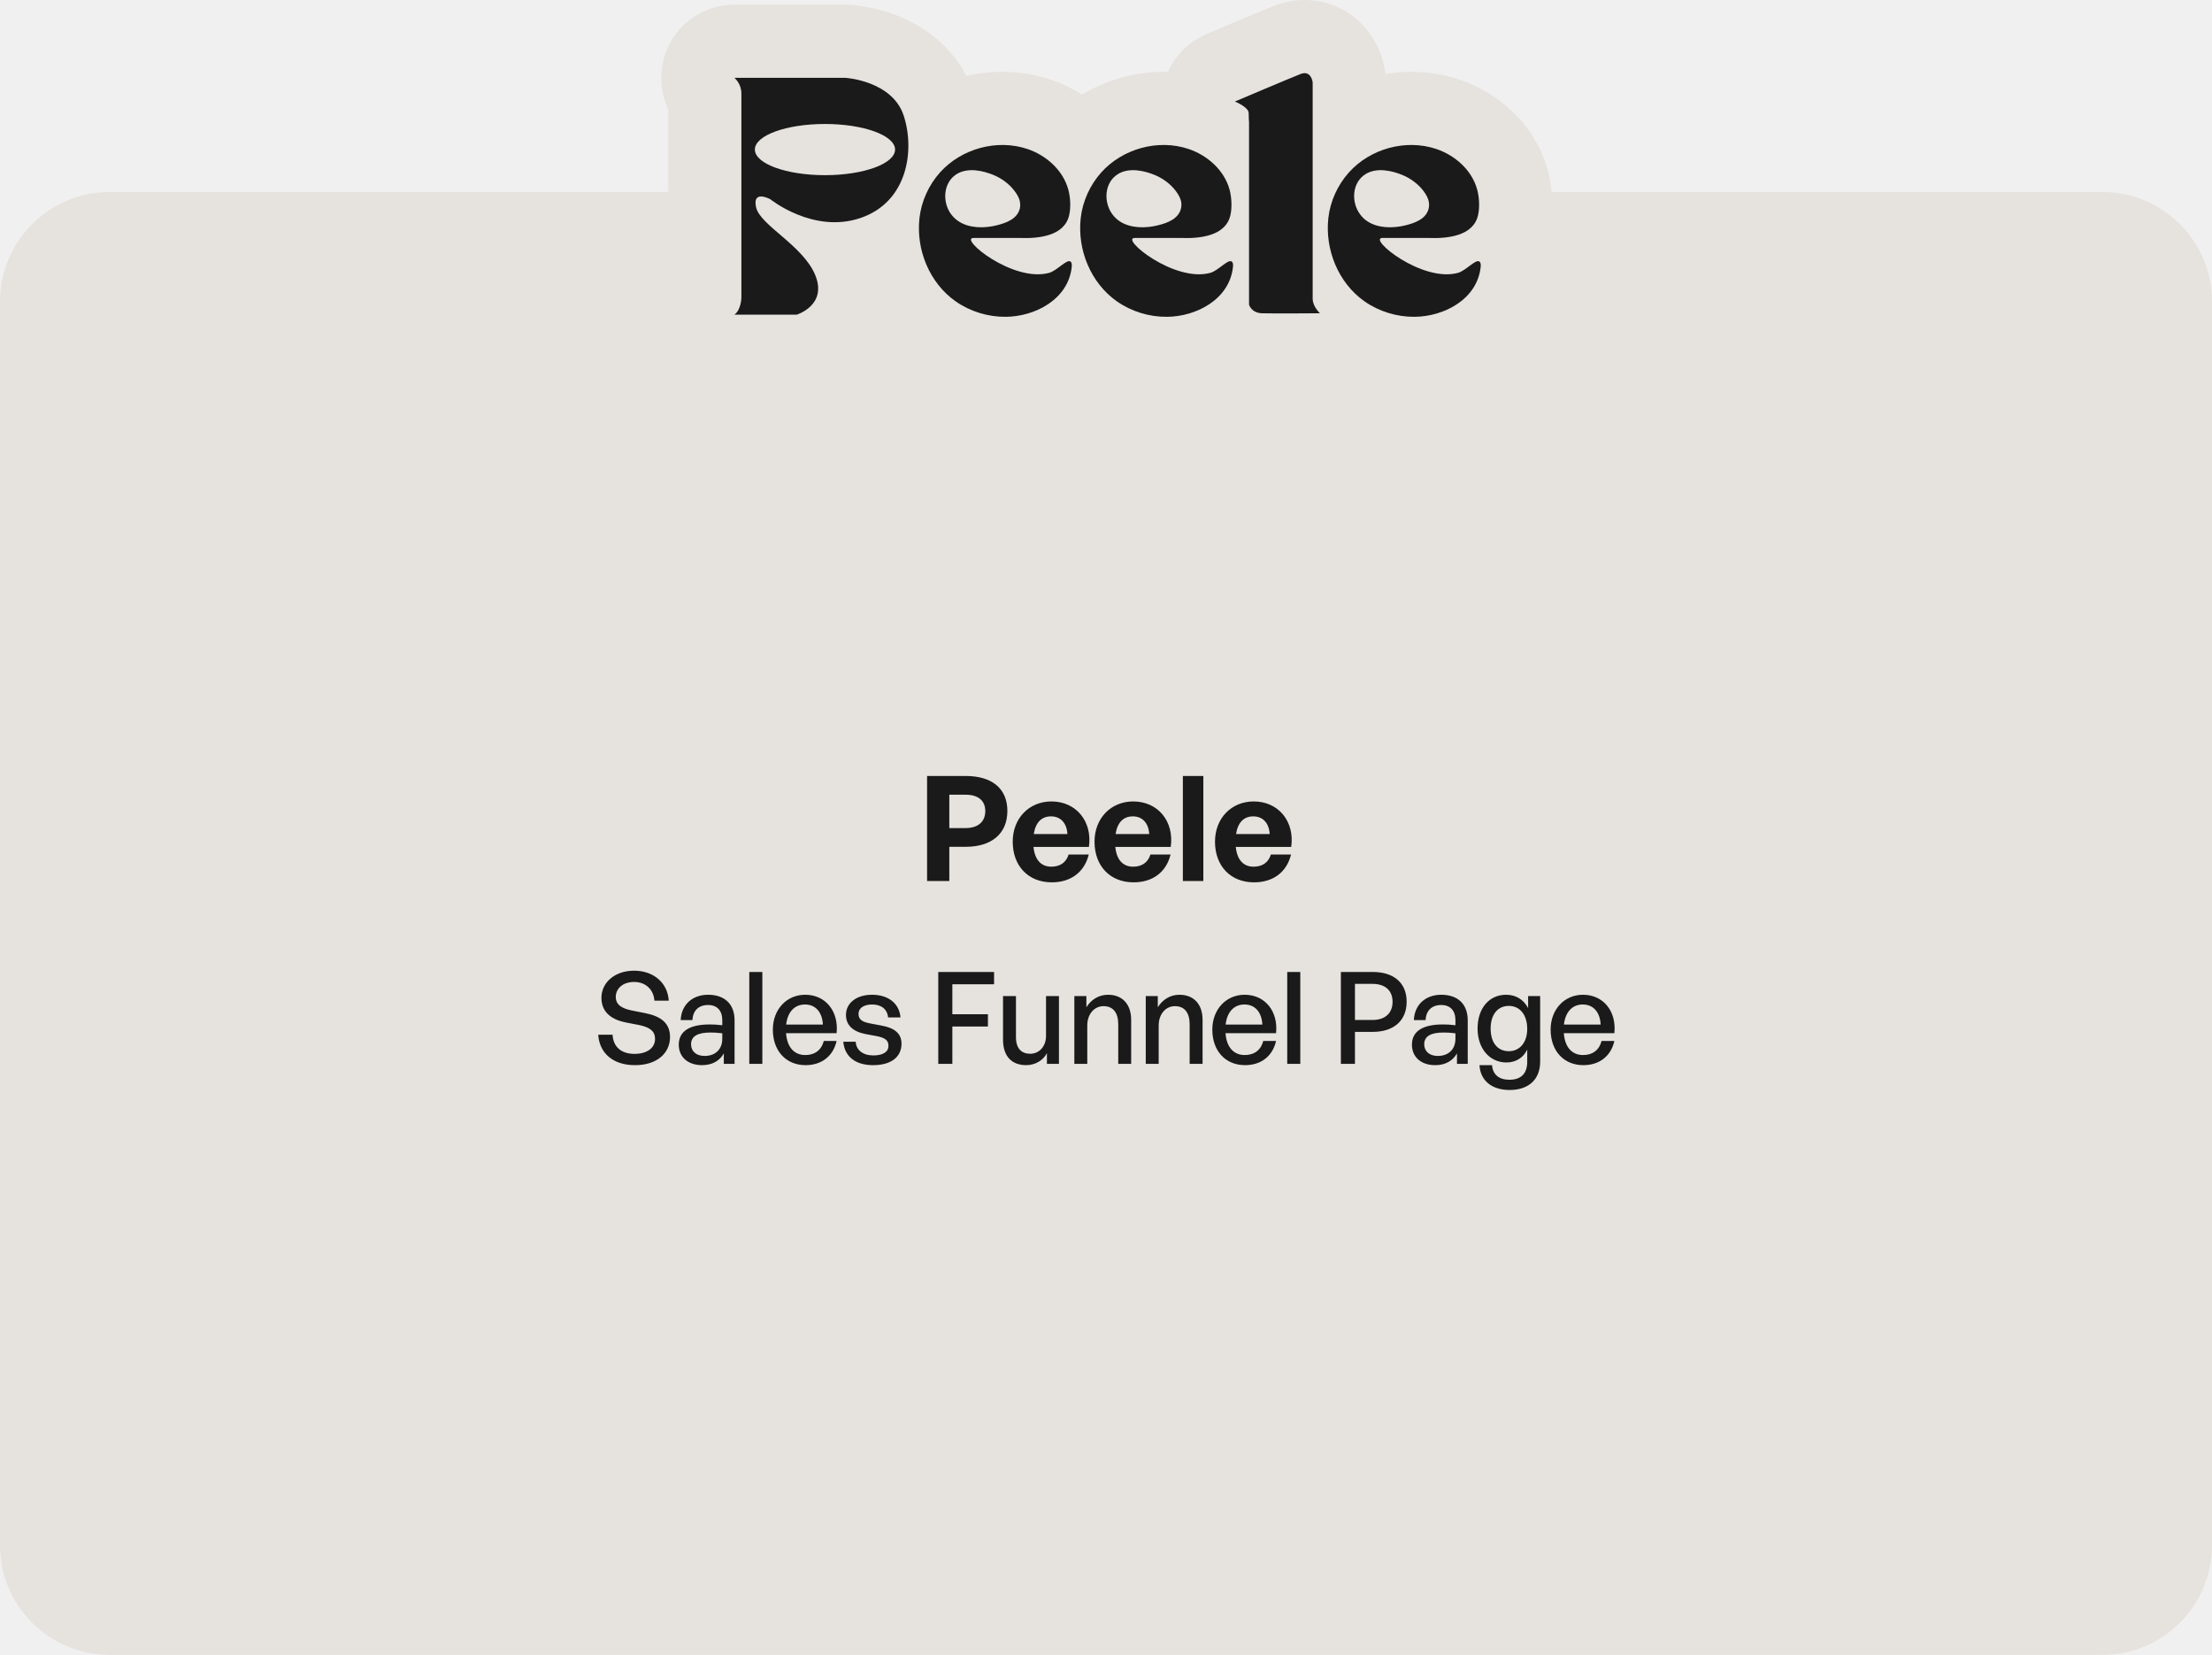
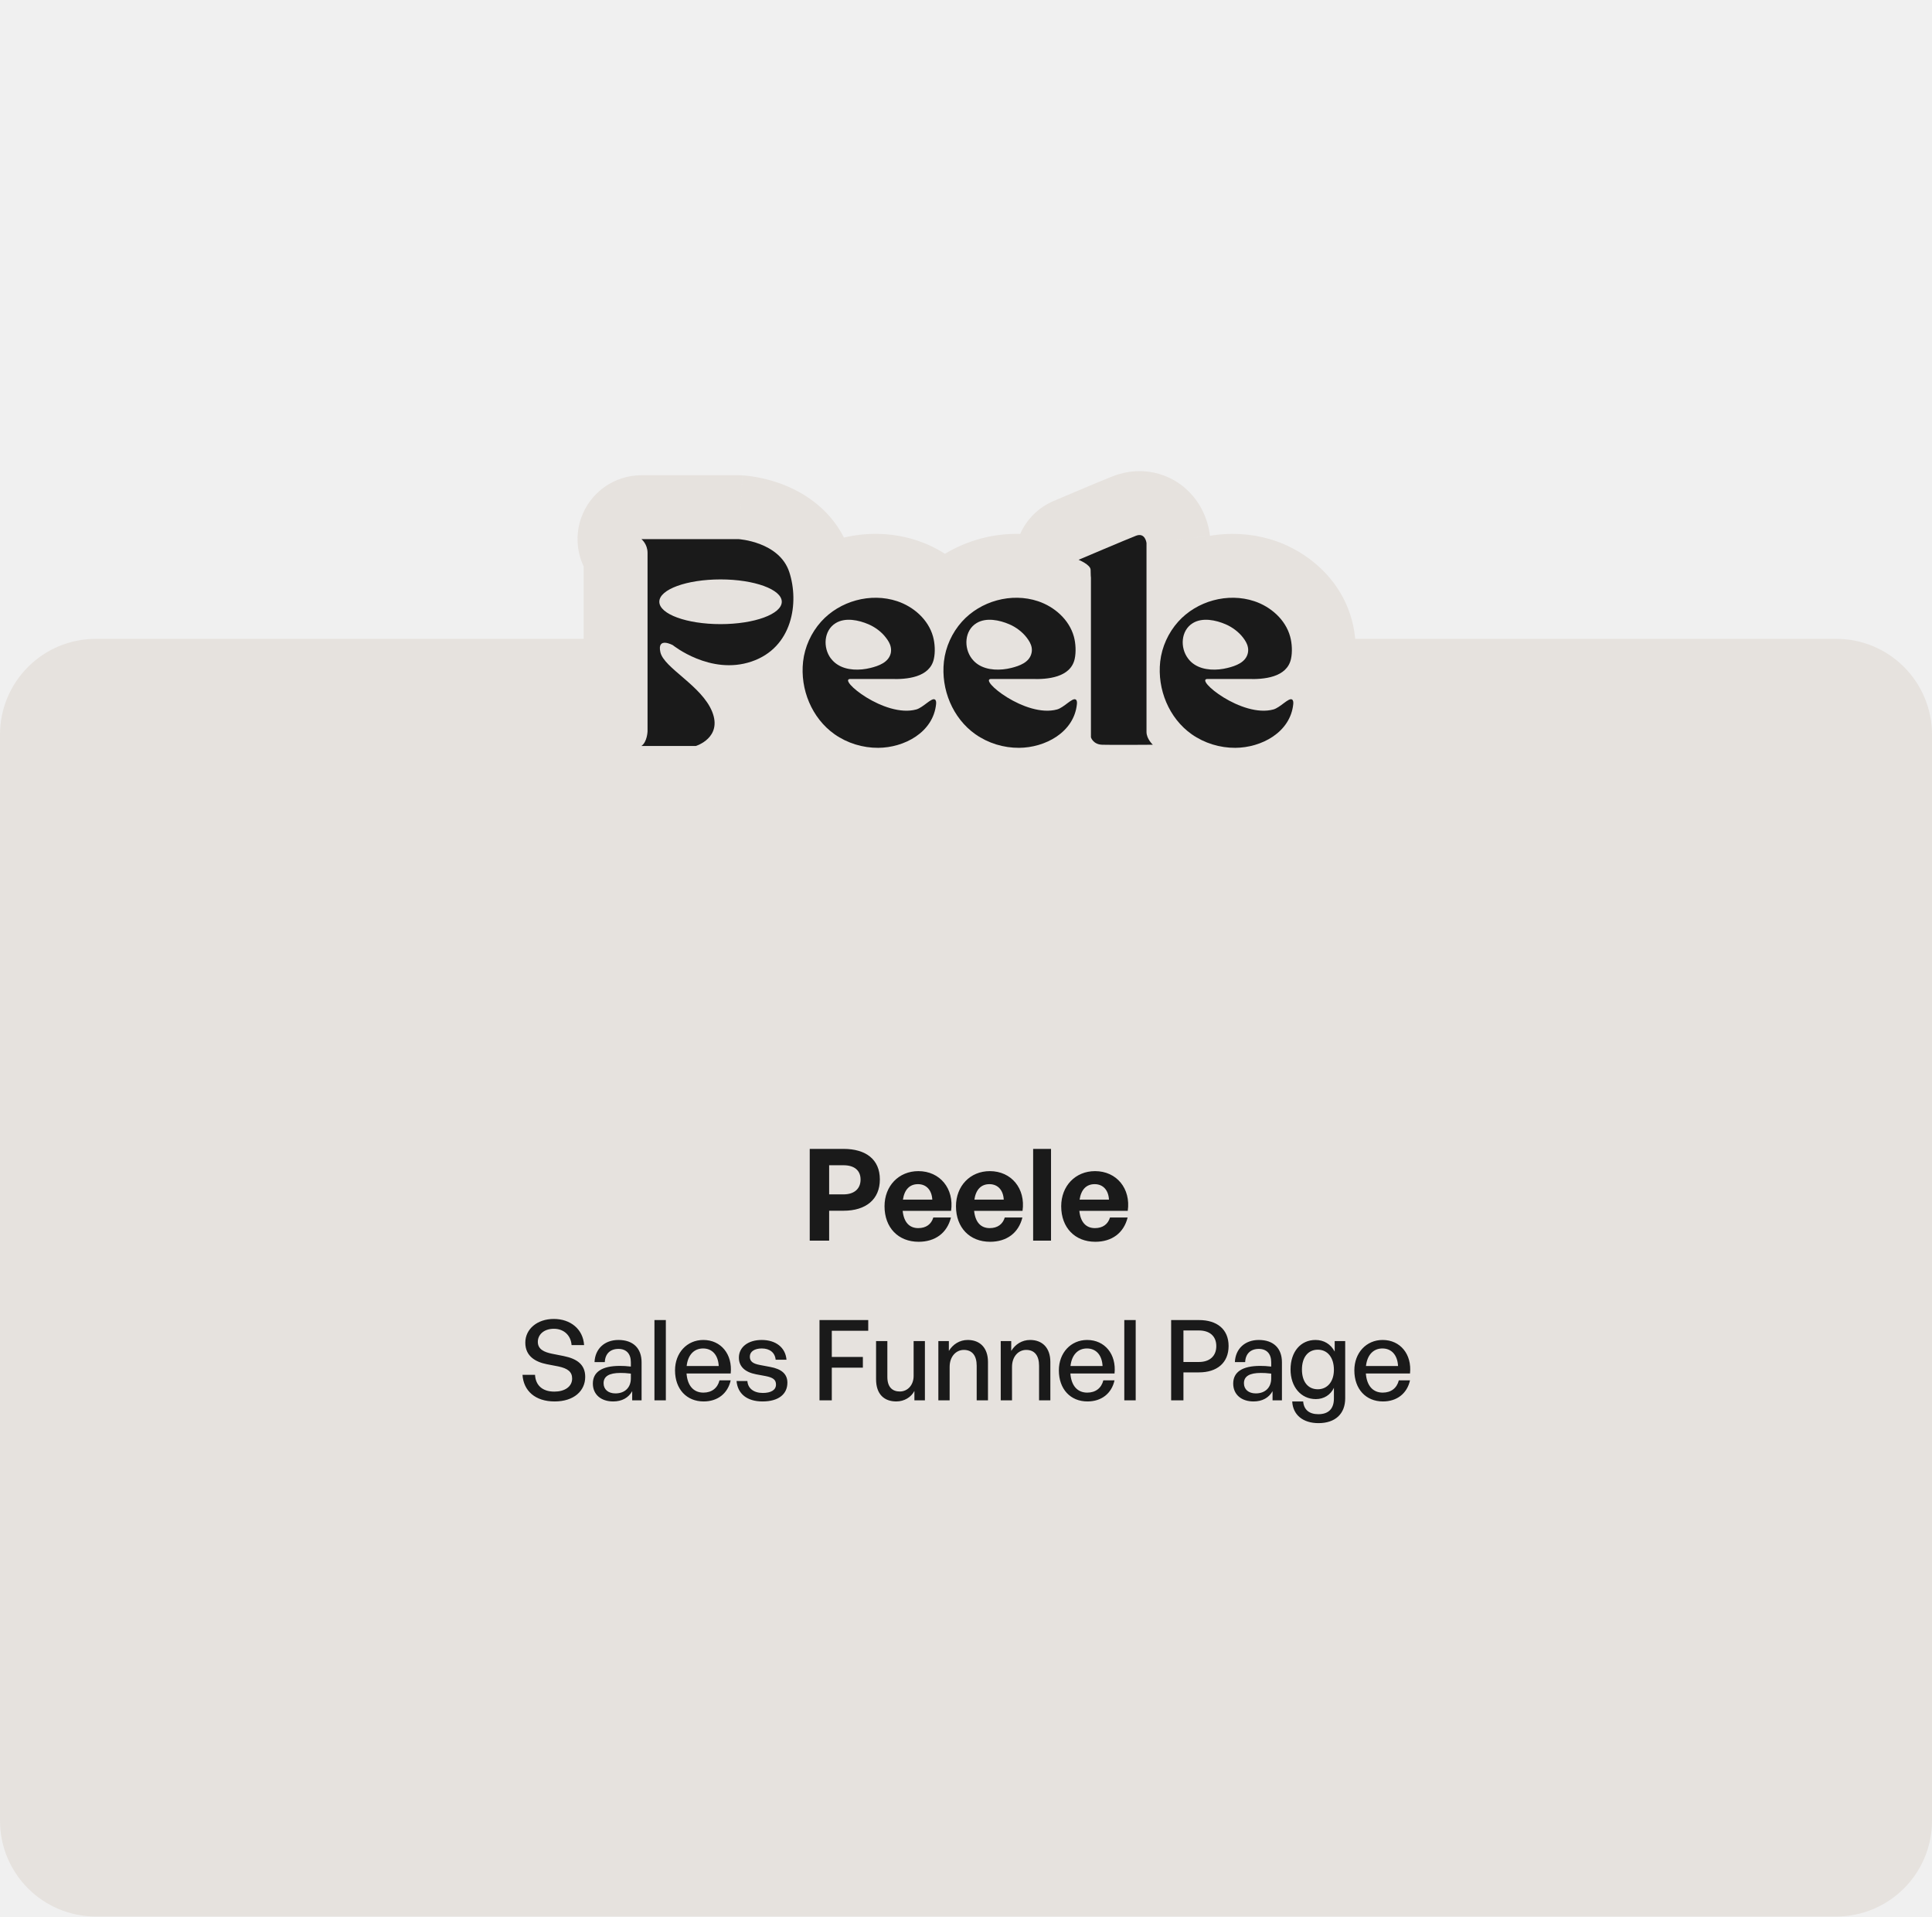
- <svg xmlns="http://www.w3.org/2000/svg" width="242" height="181" viewBox="0 0 242 181" fill="none">
-   <rect y="21.001" width="242" height="160" rx="12" fill="#E6E2DE" />
-   <path d="M105.666 92.618H103.858V96.362H101.426V84.874H105.666C108.466 84.874 110.21 86.202 110.21 88.698C110.21 91.194 108.466 92.618 105.666 92.618ZM105.65 86.922H103.858V90.57H105.65C107.026 90.57 107.794 89.85 107.794 88.714C107.794 87.578 107.026 86.922 105.65 86.922ZM115.067 96.506C112.507 96.506 110.795 94.73 110.795 92.058C110.795 89.514 112.571 87.658 115.035 87.658C117.739 87.658 119.531 89.85 119.131 92.634H113.067C113.211 94.026 113.883 94.794 115.019 94.794C115.995 94.794 116.651 94.314 116.907 93.466H119.115C118.635 95.402 117.147 96.506 115.067 96.506ZM114.987 89.29C113.947 89.29 113.291 89.962 113.099 91.226H116.779C116.715 90.042 116.043 89.29 114.987 89.29ZM124.016 96.506C121.457 96.506 119.745 94.73 119.745 92.058C119.745 89.514 121.521 87.658 123.985 87.658C126.689 87.658 128.481 89.85 128.081 92.634H122.017C122.161 94.026 122.833 94.794 123.969 94.794C124.945 94.794 125.601 94.314 125.857 93.466H128.065C127.585 95.402 126.097 96.506 124.016 96.506ZM123.937 89.29C122.897 89.29 122.241 89.962 122.049 91.226H125.729C125.665 90.042 124.993 89.29 123.937 89.29ZM131.65 96.362H129.41V84.874H131.65V96.362ZM137.197 96.506C134.637 96.506 132.925 94.73 132.925 92.058C132.925 89.514 134.701 87.658 137.165 87.658C139.869 87.658 141.661 89.85 141.261 92.634H135.197C135.341 94.026 136.013 94.794 137.149 94.794C138.125 94.794 138.781 94.314 139.037 93.466H141.245C140.765 95.402 139.277 96.506 137.197 96.506ZM137.117 89.29C136.077 89.29 135.421 89.962 135.229 91.226H138.909C138.845 90.042 138.173 89.29 137.117 89.29Z" fill="#1A1A1A" />
-   <path d="M73.303 113.422C73.303 115.172 71.903 116.502 69.467 116.502C67.045 116.502 65.575 115.172 65.449 113.17H67.017C67.087 114.444 67.899 115.27 69.439 115.27C70.713 115.27 71.665 114.668 71.665 113.632C71.665 112.792 71.119 112.372 69.957 112.12L68.501 111.84C67.087 111.56 65.799 110.846 65.799 109.138C65.799 107.444 67.283 106.17 69.369 106.17C71.455 106.17 73.037 107.444 73.163 109.446H71.595C71.511 108.242 70.643 107.402 69.383 107.402C68.081 107.402 67.367 108.172 67.367 109.04C67.367 109.992 68.193 110.328 69.131 110.524L70.615 110.818C72.337 111.168 73.303 111.924 73.303 113.422ZM79.188 116.362V115.214C78.726 116.04 77.9 116.502 76.808 116.502C75.268 116.502 74.26 115.62 74.26 114.262C74.26 112.806 75.422 112.05 77.634 112.05C78.068 112.05 78.418 112.064 79.02 112.134V111.588C79.02 110.524 78.446 109.922 77.466 109.922C76.43 109.922 75.8 110.538 75.758 111.574H74.47C74.54 109.908 75.73 108.802 77.466 108.802C79.3 108.802 80.364 109.838 80.364 111.602V116.362H79.188ZM75.604 114.22C75.604 114.99 76.178 115.494 77.088 115.494C78.278 115.494 79.02 114.752 79.02 113.618V113.016C78.474 112.946 78.082 112.932 77.718 112.932C76.304 112.932 75.604 113.352 75.604 114.22ZM83.403 116.362H81.975V106.31H83.403V116.362ZM88.137 116.502C85.995 116.502 84.553 114.948 84.553 112.61C84.553 110.412 86.051 108.802 88.095 108.802C90.307 108.802 91.777 110.594 91.525 113.002H85.995C86.107 114.514 86.863 115.396 88.109 115.396C89.159 115.396 89.887 114.822 90.125 113.856H91.525C91.161 115.508 89.887 116.502 88.137 116.502ZM88.067 109.866C86.933 109.866 86.163 110.678 86.009 112.064H90.027C89.957 110.692 89.215 109.866 88.067 109.866ZM98.628 114.15C98.628 115.606 97.494 116.502 95.52 116.502C93.56 116.502 92.398 115.536 92.258 113.94H93.616C93.672 114.864 94.414 115.438 95.548 115.438C96.542 115.438 97.2 115.088 97.2 114.388C97.2 113.772 96.822 113.506 95.898 113.324L94.694 113.1C93.322 112.834 92.552 112.134 92.552 111.014C92.552 109.712 93.686 108.802 95.408 108.802C97.186 108.802 98.39 109.754 98.516 111.28H97.158C97.074 110.384 96.416 109.866 95.422 109.866C94.526 109.866 93.924 110.244 93.924 110.888C93.924 111.49 94.302 111.77 95.198 111.938L96.458 112.176C97.928 112.442 98.628 113.086 98.628 114.15ZM104.19 116.362H102.65V106.31H108.754V107.654H104.19V110.93H108.082V112.274H104.19V116.362ZM114.439 113.31V108.942H115.853V116.362H114.537V115.186C114.145 115.956 113.277 116.502 112.269 116.502C110.771 116.502 109.735 115.62 109.735 113.716V108.942H111.149V113.436C111.149 114.724 111.793 115.256 112.717 115.256C113.669 115.256 114.439 114.472 114.439 113.31ZM118.951 112.176V116.362H117.537V108.942H118.853V110.174C119.357 109.348 120.197 108.802 121.219 108.802C122.745 108.802 123.753 109.782 123.753 111.56V116.362H122.339V112.036C122.339 110.762 121.779 110.048 120.729 110.048C119.763 110.048 118.951 110.86 118.951 112.176ZM126.764 112.176V116.362H125.35V108.942H126.666V110.174C127.17 109.348 128.01 108.802 129.032 108.802C130.558 108.802 131.566 109.782 131.566 111.56V116.362H130.152V112.036C130.152 110.762 129.592 110.048 128.542 110.048C127.576 110.048 126.764 110.86 126.764 112.176ZM136.216 116.502C134.074 116.502 132.632 114.948 132.632 112.61C132.632 110.412 134.13 108.802 136.174 108.802C138.386 108.802 139.856 110.594 139.604 113.002H134.074C134.186 114.514 134.942 115.396 136.188 115.396C137.238 115.396 137.966 114.822 138.204 113.856H139.604C139.24 115.508 137.966 116.502 136.216 116.502ZM136.146 109.866C135.012 109.866 134.242 110.678 134.088 112.064H138.106C138.036 110.692 137.294 109.866 136.146 109.866ZM142.256 116.362H140.828V106.31H142.256V116.362ZM150.182 112.862H148.236V116.362H146.696V106.31H150.182C152.436 106.31 153.892 107.458 153.892 109.558C153.892 111.672 152.436 112.862 150.182 112.862ZM150.168 107.612H148.236V111.56H150.168C151.526 111.56 152.352 110.818 152.352 109.572C152.352 108.326 151.526 107.612 150.168 107.612ZM159.398 116.362V115.214C158.936 116.04 158.11 116.502 157.018 116.502C155.478 116.502 154.47 115.62 154.47 114.262C154.47 112.806 155.632 112.05 157.844 112.05C158.278 112.05 158.628 112.064 159.23 112.134V111.588C159.23 110.524 158.656 109.922 157.676 109.922C156.64 109.922 156.01 110.538 155.968 111.574H154.68C154.75 109.908 155.94 108.802 157.676 108.802C159.51 108.802 160.574 109.838 160.574 111.602V116.362H159.398ZM155.814 114.22C155.814 114.99 156.388 115.494 157.298 115.494C158.488 115.494 159.23 114.752 159.23 113.618V113.016C158.684 112.946 158.292 112.932 157.928 112.932C156.514 112.932 155.814 113.352 155.814 114.22ZM165.152 119.218C163.206 119.218 161.946 118.182 161.862 116.502H163.234C163.318 117.538 163.99 118.098 165.138 118.098C166.412 118.098 167.084 117.412 167.084 116.138V114.794C166.664 115.69 165.824 116.208 164.816 116.208C162.968 116.208 161.652 114.682 161.652 112.498C161.652 110.286 162.912 108.802 164.774 108.802C165.838 108.802 166.678 109.32 167.182 110.258V108.942H168.498V116.11C168.498 118.056 167.252 119.218 165.152 119.218ZM163.08 112.498C163.08 114.038 163.836 114.976 165.068 114.976C166.272 114.976 167.084 114.01 167.084 112.54C167.084 111 166.286 110.02 165.068 110.02C163.85 110.02 163.08 110.972 163.08 112.498ZM173.228 116.502C171.086 116.502 169.644 114.948 169.644 112.61C169.644 110.412 171.142 108.802 173.186 108.802C175.398 108.802 176.868 110.594 176.616 113.002H171.086C171.198 114.514 171.954 115.396 173.2 115.396C174.25 115.396 174.978 114.822 175.216 113.856H176.616C176.252 115.508 174.978 116.502 173.228 116.502ZM173.158 109.866C172.024 109.866 171.254 110.678 171.1 112.064H175.118C175.048 110.692 174.306 109.866 173.158 109.866Z" fill="#1A1A1A" />
-   <path d="M139.391 0.637C141.032 -0.001 143.286 -0.345 145.68 0.51C147.987 1.334 149.368 2.899 150.095 4.017C150.802 5.105 151.133 6.125 151.29 6.704C151.377 7.027 151.436 7.312 151.477 7.539C151.497 7.654 151.514 7.76 151.527 7.854C151.534 7.901 151.541 7.946 151.546 7.987C151.549 8.008 151.55 8.028 151.553 8.048C151.554 8.058 151.556 8.068 151.557 8.077C151.557 8.082 151.557 8.086 151.558 8.091C151.558 8.092 151.557 8.094 151.558 8.095C154.016 7.681 156.575 7.794 159.04 8.51L159.645 8.698L159.656 8.702C163.623 10.029 167.871 13.33 169.315 18.596H169.317C169.843 20.505 170.03 22.935 169.516 25.247L169.517 25.248C169.513 25.263 169.51 25.277 169.507 25.292L169.506 25.291C169.468 25.459 169.427 25.623 169.383 25.784C169.552 26.205 169.67 26.593 169.75 26.921C170.078 28.266 170.009 29.405 169.952 29.974L169.95 29.987C169.484 34.566 166.851 37.883 163.941 39.856C161.144 41.754 157.844 42.63 154.797 42.65L154.798 42.651C154.797 42.651 154.795 42.65 154.794 42.65L154.792 42.651L154.791 42.65C152.509 42.664 150.225 42.224 148.096 41.359C147.084 41.886 145.955 42.201 144.773 42.255L144.466 42.264H144.405C144.366 42.264 144.308 42.265 144.235 42.266C144.089 42.267 143.879 42.268 143.624 42.27C143.115 42.273 142.422 42.276 141.691 42.278C140.328 42.283 138.549 42.286 137.779 42.259C136.389 42.211 135.128 41.885 134.02 41.373C131.956 42.227 129.773 42.636 127.705 42.65L127.706 42.651C127.705 42.651 127.703 42.65 127.702 42.65L127.7 42.651L127.699 42.65C124.548 42.67 121.406 41.83 118.671 40.202C115.994 41.86 112.919 42.631 110.064 42.65L110.065 42.651C110.064 42.651 110.063 42.65 110.062 42.65L110.06 42.651L110.059 42.65C106.493 42.673 102.923 41.59 99.949 39.504C99.945 39.501 99.941 39.498 99.936 39.495C98.593 38.548 97.428 37.435 96.444 36.204C95.833 37.463 95.043 38.458 94.287 39.201C93.17 40.3 92.018 40.976 91.243 41.363C90.835 41.567 90.471 41.72 90.181 41.832C90.034 41.889 89.902 41.936 89.788 41.975C89.731 41.994 89.677 42.012 89.629 42.027C89.605 42.035 89.582 42.043 89.56 42.05C89.549 42.053 89.538 42.056 89.527 42.06C89.522 42.061 89.517 42.063 89.512 42.065C89.509 42.065 89.505 42.067 89.504 42.068C89.501 42.068 89.479 42.005 88.035 37.272L88.034 37.273L89.496 42.069C88.74 42.3 87.954 42.417 87.164 42.417H80.343C76.839 42.417 73.743 40.137 72.703 36.791C72.094 34.829 72.275 32.769 73.11 31V11.933C72.237 10.085 72.084 7.926 72.78 5.905C73.893 2.679 76.93 0.514 80.343 0.514H92.504L92.749 0.518C92.831 0.52 92.912 0.523 92.994 0.528L92.679 5.662H92.681C92.983 0.749 92.997 0.538 93 0.529C93.001 0.529 93.004 0.529 93.006 0.529C93.01 0.53 93.014 0.53 93.019 0.53C93.027 0.531 93.035 0.531 93.044 0.531C93.062 0.533 93.082 0.535 93.103 0.536C93.144 0.539 93.192 0.542 93.244 0.547C93.349 0.556 93.476 0.569 93.622 0.585C93.913 0.618 94.289 0.668 94.728 0.746C95.583 0.899 96.782 1.176 98.102 1.687C100.256 2.521 103.733 4.402 105.711 8.318C108.503 7.659 111.468 7.686 114.308 8.51L114.912 8.698L114.924 8.702C116.075 9.087 117.246 9.638 118.364 10.352C121.179 8.654 124.471 7.768 127.787 7.862C128.594 6.044 130.067 4.549 131.974 3.739C131.974 3.739 131.977 3.738 131.979 3.737C131.981 3.736 131.986 3.735 131.991 3.733C132.003 3.728 132.021 3.72 132.043 3.71C132.088 3.691 132.154 3.664 132.237 3.628C132.405 3.557 132.647 3.454 132.939 3.33C133.525 3.082 134.318 2.747 135.149 2.397C136.738 1.727 138.672 0.916 139.391 0.637ZM143.896 8.968L151.406 8.121C151.441 8.115 151.475 8.109 151.51 8.103C151.295 8.13 150.137 8.264 143.896 8.968Z" fill="#E6E2DE" />
-   <path d="M98.865 12.639C97.61 8.828 92.504 8.514 92.504 8.514H80.343C80.343 8.514 81.111 9.114 81.111 10.236V32.582C81.111 32.582 81.07 33.917 80.343 34.417H87.164C87.164 34.417 90.515 33.396 89.207 30.132C87.898 26.862 83.166 24.659 82.719 22.677C82.272 20.695 84.281 21.796 84.281 21.796C84.281 21.796 88.98 25.594 94.132 23.845C99.292 22.103 100.113 16.443 98.865 12.639ZM90.254 19.16C86.023 19.16 82.585 17.905 82.585 16.356C82.585 14.808 86.023 13.56 90.254 13.56C94.486 13.56 97.923 14.815 97.923 16.356C97.923 17.898 94.493 19.16 90.254 19.16Z" fill="#1A1A1A" />
-   <path d="M117.086 28.59C116.672 28.364 115.631 29.605 114.776 29.845C110.818 30.933 104.845 26.021 106.513 26.027C108.209 26.027 109.904 26.027 111.599 26.027C113.542 26.101 116.458 25.854 116.972 23.525C117.166 22.67 117.106 21.569 116.872 20.721C116.285 18.592 114.443 16.977 112.387 16.29C109.056 15.182 105.178 16.256 102.842 18.859C101.608 20.241 100.8 22.009 100.593 23.852C100.206 27.309 101.674 30.933 104.544 32.956C106.133 34.07 108.075 34.664 110.011 34.651C113.261 34.631 116.892 32.722 117.253 29.178C117.279 28.911 117.253 28.677 117.086 28.59ZM104.07 23.458C103.063 22.116 103.169 19.954 104.678 19.033C105.886 18.292 107.561 18.652 108.789 19.18C109.604 19.527 110.425 20.134 110.959 20.841C111.252 21.215 111.499 21.616 111.579 22.063C111.626 22.29 111.626 22.53 111.579 22.784C111.312 23.952 110.064 24.392 109.036 24.646C107.708 24.98 106.046 24.986 104.871 24.205C104.564 24.005 104.297 23.752 104.077 23.458H104.07Z" fill="#1A1A1A" />
-   <path d="M134.726 28.59C134.306 28.364 133.271 29.605 132.41 29.845C128.452 30.933 122.485 26.021 124.154 26.027C125.849 26.027 127.545 26.027 129.24 26.027C131.182 26.101 134.092 25.854 134.613 23.525C134.8 22.67 134.746 21.569 134.513 20.721C133.925 18.592 132.077 16.977 130.021 16.29C126.697 15.182 122.819 16.256 120.483 18.859C119.248 20.241 118.441 22.009 118.234 23.852C117.847 27.309 119.315 30.933 122.185 32.956C123.774 34.07 125.709 34.664 127.651 34.651C130.902 34.631 134.533 32.722 134.893 29.178C134.92 28.911 134.893 28.677 134.726 28.59ZM121.711 23.458C120.703 22.116 120.803 19.954 122.319 19.033C123.527 18.292 125.202 18.652 126.43 19.18C127.244 19.527 128.059 20.134 128.599 20.841C128.886 21.215 129.133 21.616 129.22 22.063C129.26 22.29 129.267 22.53 129.207 22.784C128.946 23.952 127.698 24.392 126.67 24.646C125.342 24.98 123.68 24.986 122.499 24.205C122.198 24.005 121.931 23.752 121.711 23.458Z" fill="#1A1A1A" />
-   <path d="M161.825 28.59C161.404 28.364 160.363 29.605 159.509 29.845C155.551 30.933 149.577 26.021 151.252 26.027C152.941 26.027 154.636 26.027 156.332 26.027C158.274 26.101 161.191 25.854 161.705 23.525C161.898 22.67 161.838 21.569 161.604 20.721C161.024 18.592 159.175 16.977 157.119 16.29C153.789 15.182 149.911 16.256 147.575 18.859C146.34 20.241 145.532 22.009 145.325 23.852C144.945 27.309 146.407 30.933 149.277 32.956C150.865 34.07 152.808 34.664 154.743 34.651C157.994 34.631 161.631 32.722 161.992 29.178C162.018 28.911 161.985 28.677 161.825 28.59ZM148.81 23.458C147.795 22.116 147.902 19.954 149.41 19.033C150.618 18.292 152.3 18.652 153.522 19.18C154.336 19.527 155.157 20.134 155.698 20.841C155.985 21.215 156.231 21.616 156.312 22.063C156.358 22.29 156.358 22.53 156.305 22.784C156.045 23.952 154.796 24.392 153.762 24.646C152.434 24.98 150.772 24.986 149.597 24.205C149.29 24.005 149.023 23.752 148.81 23.458Z" fill="#1A1A1A" />
-   <path d="M136.649 13.346V33.33C136.649 33.33 136.902 34.224 138.057 34.264C139.212 34.304 144.404 34.264 144.404 34.264C144.404 34.264 143.61 33.537 143.61 32.662V9.001C143.61 9.001 143.457 7.64 142.288 8.094C141.12 8.547 135.1 11.104 135.1 11.104C135.1 11.104 136.609 11.711 136.609 12.365C136.609 13.019 136.649 13.346 136.649 13.346Z" fill="#1A1A1A" />
+ <svg xmlns="http://www.w3.org/2000/svg" width="242" height="240" viewBox="0 0 242 240" fill="none">
+   <g clip-path="url(#clip0_1216_449)">
+     <path d="M230 80.002H12C5.373 80.002 0 85.374 0 92.002V228.002C0 234.629 5.373 240.002 12 240.002H230C236.627 240.002 242 234.629 242 228.002V92.002C242 85.374 236.627 80.002 230 80.002Z" fill="#E6E2DE" />
+     <path d="M105.666 151.619H103.858V155.363H101.426V143.875H105.666C108.466 143.875 110.21 145.203 110.21 147.699C110.21 150.195 108.466 151.619 105.666 151.619ZM105.65 145.923H103.858V149.571H105.65C107.026 149.571 107.794 148.851 107.794 147.715C107.794 146.579 107.026 145.923 105.65 145.923ZM115.067 155.507C112.507 155.507 110.795 153.731 110.795 151.059C110.795 148.515 112.571 146.659 115.035 146.659C117.739 146.659 119.531 148.851 119.131 151.635H113.067C113.211 153.027 113.883 153.795 115.019 153.795C115.995 153.795 116.651 153.315 116.907 152.467H119.115C118.635 154.403 117.147 155.507 115.067 155.507ZM114.987 148.291C113.947 148.291 113.291 148.963 113.099 150.227H116.779C116.715 149.043 116.043 148.291 114.987 148.291ZM124.016 155.507C121.457 155.507 119.745 153.731 119.745 151.059C119.745 148.515 121.521 146.659 123.985 146.659C126.689 146.659 128.481 148.851 128.081 151.635H122.017C122.161 153.027 122.833 153.795 123.969 153.795C124.945 153.795 125.601 153.315 125.857 152.467H128.065C127.585 154.403 126.097 155.507 124.016 155.507ZM123.937 148.291C122.897 148.291 122.241 148.963 122.049 150.227H125.729C125.665 149.043 124.993 148.291 123.937 148.291ZM131.65 155.363H129.41V143.875H131.65V155.363ZM137.197 155.507C134.637 155.507 132.925 153.731 132.925 151.059C132.925 148.515 134.701 146.659 137.165 146.659C139.869 146.659 141.661 148.851 141.261 151.635H135.197C135.341 153.027 136.013 153.795 137.149 153.795C138.125 153.795 138.781 153.315 139.037 152.467H141.245C140.765 154.403 139.277 155.507 137.197 155.507ZM137.117 148.291C136.077 148.291 135.421 148.963 135.229 150.227H138.909C138.845 149.043 138.173 148.291 137.117 148.291Z" fill="#1A1A1A" />
+     <path d="M73.303 172.422C73.303 174.172 71.903 175.502 69.467 175.502C67.045 175.502 65.575 174.172 65.449 172.17H67.017C67.087 173.444 67.899 174.27 69.439 174.27C70.713 174.27 71.665 173.668 71.665 172.632C71.665 171.792 71.119 171.372 69.957 171.12L68.501 170.84C67.087 170.56 65.799 169.846 65.799 168.138C65.799 166.444 67.283 165.17 69.369 165.17C71.455 165.17 73.037 166.444 73.163 168.446H71.595C71.511 167.242 70.643 166.402 69.383 166.402C68.081 166.402 67.367 167.172 67.367 168.04C67.367 168.992 68.193 169.328 69.131 169.524L70.615 169.818C72.337 170.168 73.303 170.924 73.303 172.422ZM79.188 175.362V174.214C78.726 175.04 77.9 175.502 76.808 175.502C75.268 175.502 74.26 174.62 74.26 173.262C74.26 171.806 75.422 171.05 77.634 171.05C78.068 171.05 78.418 171.064 79.02 171.134V170.588C79.02 169.524 78.446 168.922 77.466 168.922C76.43 168.922 75.8 169.538 75.758 170.574H74.47C74.54 168.908 75.73 167.802 77.466 167.802C79.3 167.802 80.364 168.838 80.364 170.602V175.362H79.188ZM75.604 173.22C75.604 173.99 76.178 174.494 77.088 174.494C78.278 174.494 79.02 173.752 79.02 172.618V172.016C78.474 171.946 78.082 171.932 77.718 171.932C76.304 171.932 75.604 172.352 75.604 173.22ZM83.403 175.362H81.975V165.31H83.403V175.362ZM88.137 175.502C85.995 175.502 84.553 173.948 84.553 171.61C84.553 169.412 86.051 167.802 88.095 167.802C90.307 167.802 91.777 169.594 91.525 172.002H85.995C86.107 173.514 86.863 174.396 88.109 174.396C89.159 174.396 89.887 173.822 90.125 172.856H91.525C91.161 174.508 89.887 175.502 88.137 175.502ZM88.067 168.866C86.933 168.866 86.163 169.678 86.009 171.064H90.027C89.957 169.692 89.215 168.866 88.067 168.866ZM98.628 173.15C98.628 174.606 97.494 175.502 95.52 175.502C93.56 175.502 92.398 174.536 92.258 172.94H93.616C93.672 173.864 94.414 174.438 95.548 174.438C96.542 174.438 97.2 174.088 97.2 173.388C97.2 172.772 96.822 172.506 95.898 172.324L94.694 172.1C93.322 171.834 92.552 171.134 92.552 170.014C92.552 168.712 93.686 167.802 95.408 167.802C97.186 167.802 98.39 168.754 98.516 170.28H97.158C97.074 169.384 96.416 168.866 95.422 168.866C94.526 168.866 93.924 169.244 93.924 169.888C93.924 170.49 94.302 170.77 95.198 170.938L96.458 171.176C97.928 171.442 98.628 172.086 98.628 173.15ZM104.19 175.362H102.65V165.31H108.754V166.654H104.19V169.93H108.082V171.274H104.19V175.362ZM114.439 172.31V167.942H115.853V175.362H114.537V174.186C114.145 174.956 113.277 175.502 112.269 175.502C110.771 175.502 109.735 174.62 109.735 172.716V167.942H111.149V172.436C111.149 173.724 111.793 174.256 112.717 174.256C113.669 174.256 114.439 173.472 114.439 172.31ZM118.951 171.176V175.362H117.537V167.942H118.853V169.174C119.357 168.348 120.197 167.802 121.219 167.802C122.745 167.802 123.753 168.782 123.753 170.56V175.362H122.339V171.036C122.339 169.762 121.779 169.048 120.729 169.048C119.763 169.048 118.951 169.86 118.951 171.176ZM126.764 171.176V175.362H125.35V167.942H126.666V169.174C127.17 168.348 128.01 167.802 129.032 167.802C130.558 167.802 131.566 168.782 131.566 170.56V175.362H130.152V171.036C130.152 169.762 129.592 169.048 128.542 169.048C127.576 169.048 126.764 169.86 126.764 171.176ZM136.216 175.502C134.074 175.502 132.632 173.948 132.632 171.61C132.632 169.412 134.13 167.802 136.174 167.802C138.386 167.802 139.856 169.594 139.604 172.002H134.074C134.186 173.514 134.942 174.396 136.188 174.396C137.238 174.396 137.966 173.822 138.204 172.856H139.604C139.24 174.508 137.966 175.502 136.216 175.502ZM136.146 168.866C135.012 168.866 134.242 169.678 134.088 171.064H138.106C138.036 169.692 137.294 168.866 136.146 168.866ZM142.256 175.362H140.828V165.31H142.256V175.362ZM150.182 171.862H148.236V175.362H146.696V165.31H150.182C152.436 165.31 153.892 166.458 153.892 168.558C153.892 170.672 152.436 171.862 150.182 171.862ZM150.168 166.612H148.236V170.56H150.168C151.526 170.56 152.352 169.818 152.352 168.572C152.352 167.326 151.526 166.612 150.168 166.612ZM159.398 175.362V174.214C158.936 175.04 158.11 175.502 157.018 175.502C155.478 175.502 154.47 174.62 154.47 173.262C154.47 171.806 155.632 171.05 157.844 171.05C158.278 171.05 158.628 171.064 159.23 171.134V170.588C159.23 169.524 158.656 168.922 157.676 168.922C156.64 168.922 156.01 169.538 155.968 170.574H154.68C154.75 168.908 155.94 167.802 157.676 167.802C159.51 167.802 160.574 168.838 160.574 170.602V175.362H159.398ZM155.814 173.22C155.814 173.99 156.388 174.494 157.298 174.494C158.488 174.494 159.23 173.752 159.23 172.618V172.016C158.684 171.946 158.292 171.932 157.928 171.932C156.514 171.932 155.814 172.352 155.814 173.22ZM165.152 178.218C163.206 178.218 161.946 177.182 161.862 175.502H163.234C163.318 176.538 163.99 177.098 165.138 177.098C166.412 177.098 167.084 176.412 167.084 175.138V173.794C166.664 174.69 165.824 175.208 164.816 175.208C162.968 175.208 161.652 173.682 161.652 171.498C161.652 169.286 162.912 167.802 164.774 167.802C165.838 167.802 166.678 168.32 167.182 169.258V167.942H168.498V175.11C168.498 177.056 167.252 178.218 165.152 178.218ZM163.08 171.498C163.08 173.038 163.836 173.976 165.068 173.976C166.272 173.976 167.084 173.01 167.084 171.54C167.084 170 166.286 169.02 165.068 169.02C163.85 169.02 163.08 169.972 163.08 171.498ZM173.228 175.502C171.086 175.502 169.644 173.948 169.644 171.61C169.644 169.412 171.142 167.802 173.186 167.802C175.398 167.802 176.868 169.594 176.616 172.002H171.086C171.198 173.514 171.954 174.396 173.2 174.396C174.25 174.396 174.978 173.822 175.216 172.856H176.616C176.252 174.508 174.978 175.502 173.228 175.502ZM173.158 168.866C172.024 168.866 171.254 169.678 171.1 171.064H175.118C175.048 169.692 174.306 168.866 173.158 168.866Z" fill="#1A1A1A" />
+     <path d="M139.391 59.637C141.032 58.999 143.286 58.655 145.68 59.51C147.987 60.334 149.368 61.899 150.095 63.017C150.802 64.105 151.133 65.125 151.29 65.704C151.377 66.027 151.436 66.312 151.477 66.539C151.497 66.654 151.514 66.76 151.527 66.854C151.534 66.901 151.541 66.946 151.546 66.987C151.549 67.008 151.55 67.028 151.553 67.048C151.554 67.058 151.556 67.068 151.557 67.077C151.557 67.082 151.557 67.086 151.558 67.091V67.095C154.016 66.681 156.575 66.794 159.04 67.51L159.645 67.698L159.656 67.702C163.623 69.029 167.871 72.33 169.315 77.596H169.317C169.843 79.505 170.03 81.935 169.516 84.247L169.517 84.248C169.513 84.263 169.51 84.278 169.507 84.292L169.506 84.291C169.468 84.459 169.427 84.623 169.383 84.784C169.552 85.205 169.67 85.593 169.75 85.921C170.078 87.266 170.009 88.406 169.952 88.974L169.95 88.987C169.484 93.566 166.851 96.883 163.941 98.856C161.144 100.754 157.844 101.63 154.797 101.65L154.798 101.651L154.794 101.65L154.792 101.651L154.791 101.65C152.509 101.664 150.225 101.225 148.096 100.36C147.084 100.886 145.955 101.201 144.773 101.255L144.466 101.264H144.405C144.366 101.264 144.308 101.265 144.235 101.266C144.089 101.267 143.879 101.268 143.624 101.27C143.115 101.273 142.422 101.276 141.691 101.278C140.328 101.283 138.549 101.286 137.779 101.259C136.389 101.211 135.128 100.885 134.02 100.373C131.956 101.228 129.773 101.636 127.705 101.65L127.706 101.651L127.702 101.65L127.7 101.651L127.699 101.65C124.548 101.67 121.406 100.83 118.671 99.202C115.994 100.86 112.919 101.631 110.064 101.65L110.065 101.651L110.062 101.65L110.06 101.651L110.059 101.65C106.493 101.673 102.923 100.59 99.949 98.504C99.945 98.501 99.941 98.498 99.936 98.495C98.593 97.549 97.428 96.435 96.444 95.204C95.833 96.463 95.043 97.458 94.287 98.201C93.17 99.3 92.018 99.976 91.243 100.363C90.835 100.567 90.471 100.72 90.181 100.832C90.034 100.889 89.902 100.936 89.788 100.975C89.731 100.994 89.677 101.012 89.629 101.027C89.605 101.035 89.582 101.043 89.56 101.05C89.549 101.053 89.538 101.056 89.527 101.06C89.522 101.061 89.517 101.063 89.512 101.065C89.509 101.065 89.504 101.068 89.504 101.068C89.501 101.068 89.479 101.005 88.035 96.272L88.034 96.273L89.496 101.069C88.74 101.3 87.954 101.417 87.164 101.417H80.343C76.839 101.417 73.743 99.137 72.703 95.791C72.094 93.829 72.275 91.769 73.11 90V70.933C72.237 69.085 72.084 66.926 72.78 64.905C73.893 61.679 76.93 59.514 80.343 59.514H92.504L92.749 59.518C92.831 59.52 92.912 59.523 92.994 59.528L92.679 64.662H92.681C92.983 59.749 92.997 59.538 93 59.529H93.006C93.01 59.53 93.014 59.53 93.019 59.53C93.027 59.531 93.035 59.531 93.044 59.531C93.062 59.533 93.082 59.535 93.103 59.536C93.144 59.539 93.192 59.542 93.244 59.547C93.349 59.556 93.476 59.569 93.622 59.585C93.913 59.618 94.289 59.668 94.728 59.746C95.583 59.899 96.782 60.176 98.102 60.687C100.256 61.521 103.733 63.402 105.711 67.319C108.503 66.659 111.468 66.686 114.308 67.51L114.912 67.698L114.924 67.702C116.075 68.087 117.246 68.638 118.364 69.352C121.179 67.654 124.471 66.768 127.787 66.862C128.594 65.043 130.067 63.549 131.974 62.739C131.974 62.739 131.977 62.738 131.979 62.737C131.981 62.736 131.986 62.735 131.991 62.733C132.003 62.728 132.021 62.72 132.043 62.71C132.088 62.691 132.154 62.663 132.237 62.628C132.405 62.557 132.647 62.454 132.939 62.33C133.525 62.082 134.318 61.747 135.149 61.397C136.738 60.727 138.672 59.916 139.391 59.637ZM143.896 67.968L151.406 67.121C151.441 67.115 151.475 67.109 151.51 67.103C151.295 67.13 150.137 67.264 143.896 67.968Z" fill="#E6E2DE" />
+     <path d="M98.865 71.638C97.61 67.827 92.504 67.514 92.504 67.514H80.343C80.343 67.514 81.111 68.114 81.111 69.236V91.582C81.111 91.582 81.07 92.917 80.343 93.417H87.164C87.164 93.417 90.515 92.396 89.207 89.132C87.898 85.862 83.166 83.659 82.719 81.677C82.272 79.695 84.281 80.796 84.281 80.796C84.281 80.796 88.98 84.594 94.132 82.845C99.292 81.103 100.113 75.443 98.865 71.638ZM90.255 78.159C86.023 78.159 82.586 76.905 82.586 75.356C82.586 73.808 86.023 72.56 90.255 72.56C94.486 72.56 97.924 73.814 97.924 75.356C97.924 76.898 94.493 78.159 90.255 78.159Z" fill="#1A1A1A" />
+     <path d="M117.086 87.59C116.672 87.363 115.631 88.604 114.776 88.844C110.818 89.932 104.845 85.02 106.513 85.027C108.209 85.027 109.904 85.027 111.599 85.027C113.542 85.1 116.458 84.853 116.972 82.524C117.166 81.669 117.106 80.568 116.872 79.721C116.285 77.591 114.443 75.976 112.387 75.289C109.056 74.181 105.178 75.255 102.842 77.858C101.608 79.24 100.8 81.009 100.593 82.851C100.206 86.308 101.674 89.932 104.544 91.955C106.133 93.069 108.075 93.663 110.011 93.65C113.261 93.63 116.892 91.721 117.253 88.177C117.279 87.91 117.253 87.676 117.086 87.59ZM104.07 82.457C103.063 81.115 103.169 78.953 104.678 78.032C105.886 77.291 107.561 77.651 108.789 78.179C109.604 78.526 110.425 79.133 110.959 79.841C111.252 80.214 111.499 80.615 111.579 81.062C111.626 81.289 111.626 81.529 111.579 81.783C111.312 82.951 110.064 83.391 109.036 83.645C107.708 83.979 106.046 83.985 104.871 83.204C104.564 83.004 104.297 82.751 104.077 82.457H104.07Z" fill="#1A1A1A" />
+     <path d="M134.726 87.59C134.306 87.363 133.271 88.604 132.41 88.844C128.452 89.932 122.485 85.02 124.154 85.027C125.849 85.027 127.545 85.027 129.24 85.027C131.182 85.1 134.092 84.853 134.613 82.524C134.8 81.669 134.746 80.568 134.513 79.721C133.925 77.591 132.077 75.976 130.021 75.289C126.697 74.181 122.819 75.255 120.483 77.858C119.248 79.24 118.441 81.009 118.234 82.851C117.847 86.308 119.315 89.932 122.185 91.955C123.774 93.069 125.709 93.663 127.651 93.65C130.902 93.63 134.533 91.721 134.893 88.177C134.92 87.91 134.893 87.676 134.726 87.59ZM121.711 82.457C120.703 81.115 120.803 78.953 122.319 78.032C123.527 77.291 125.202 77.651 126.43 78.179C127.244 78.526 128.059 79.133 128.599 79.841C128.886 80.214 129.133 80.615 129.22 81.062C129.26 81.289 129.267 81.529 129.207 81.783C128.946 82.951 127.698 83.391 126.67 83.645C125.342 83.979 123.68 83.985 122.499 83.204C122.198 83.004 121.931 82.751 121.711 82.457Z" fill="#1A1A1A" />
+     <path d="M161.825 87.59C161.404 87.363 160.363 88.604 159.509 88.844C155.551 89.932 149.577 85.02 151.252 85.027C152.941 85.027 154.636 85.027 156.332 85.027C158.274 85.1 161.191 84.853 161.705 82.524C161.898 81.669 161.838 80.568 161.604 79.721C161.024 77.591 159.175 75.976 157.119 75.289C153.789 74.181 149.911 75.255 147.575 77.858C146.34 79.24 145.532 81.009 145.325 82.851C144.945 86.308 146.407 89.932 149.277 91.955C150.865 93.069 152.808 93.663 154.743 93.65C157.994 93.63 161.631 91.721 161.992 88.177C162.018 87.91 161.985 87.676 161.825 87.59ZM148.81 82.457C147.795 81.115 147.902 78.953 149.41 78.032C150.618 77.291 152.3 77.651 153.522 78.179C154.336 78.526 155.157 79.133 155.698 79.841C155.985 80.214 156.231 80.615 156.312 81.062C156.358 81.289 156.358 81.529 156.305 81.783C156.045 82.951 154.796 83.391 153.762 83.645C152.434 83.979 150.772 83.985 149.597 83.204C149.29 83.004 149.023 82.751 148.81 82.457Z" fill="#1A1A1A" />
+     <path d="M136.649 72.345V92.329C136.649 92.329 136.902 93.223 138.057 93.263C139.212 93.303 144.404 93.263 144.404 93.263C144.404 93.263 143.61 92.536 143.61 91.661V68C143.61 68 143.457 66.639 142.288 67.093C141.12 67.546 135.1 70.103 135.1 70.103C135.1 70.103 136.609 70.71 136.609 71.364C136.609 72.018 136.649 72.345 136.649 72.345Z" fill="#1A1A1A" />
+   </g>
+   <defs>
+     <clipPath id="clip0_1216_449">
+       <rect width="242" height="240" fill="white" />
+     </clipPath>
+   </defs>
</svg>
